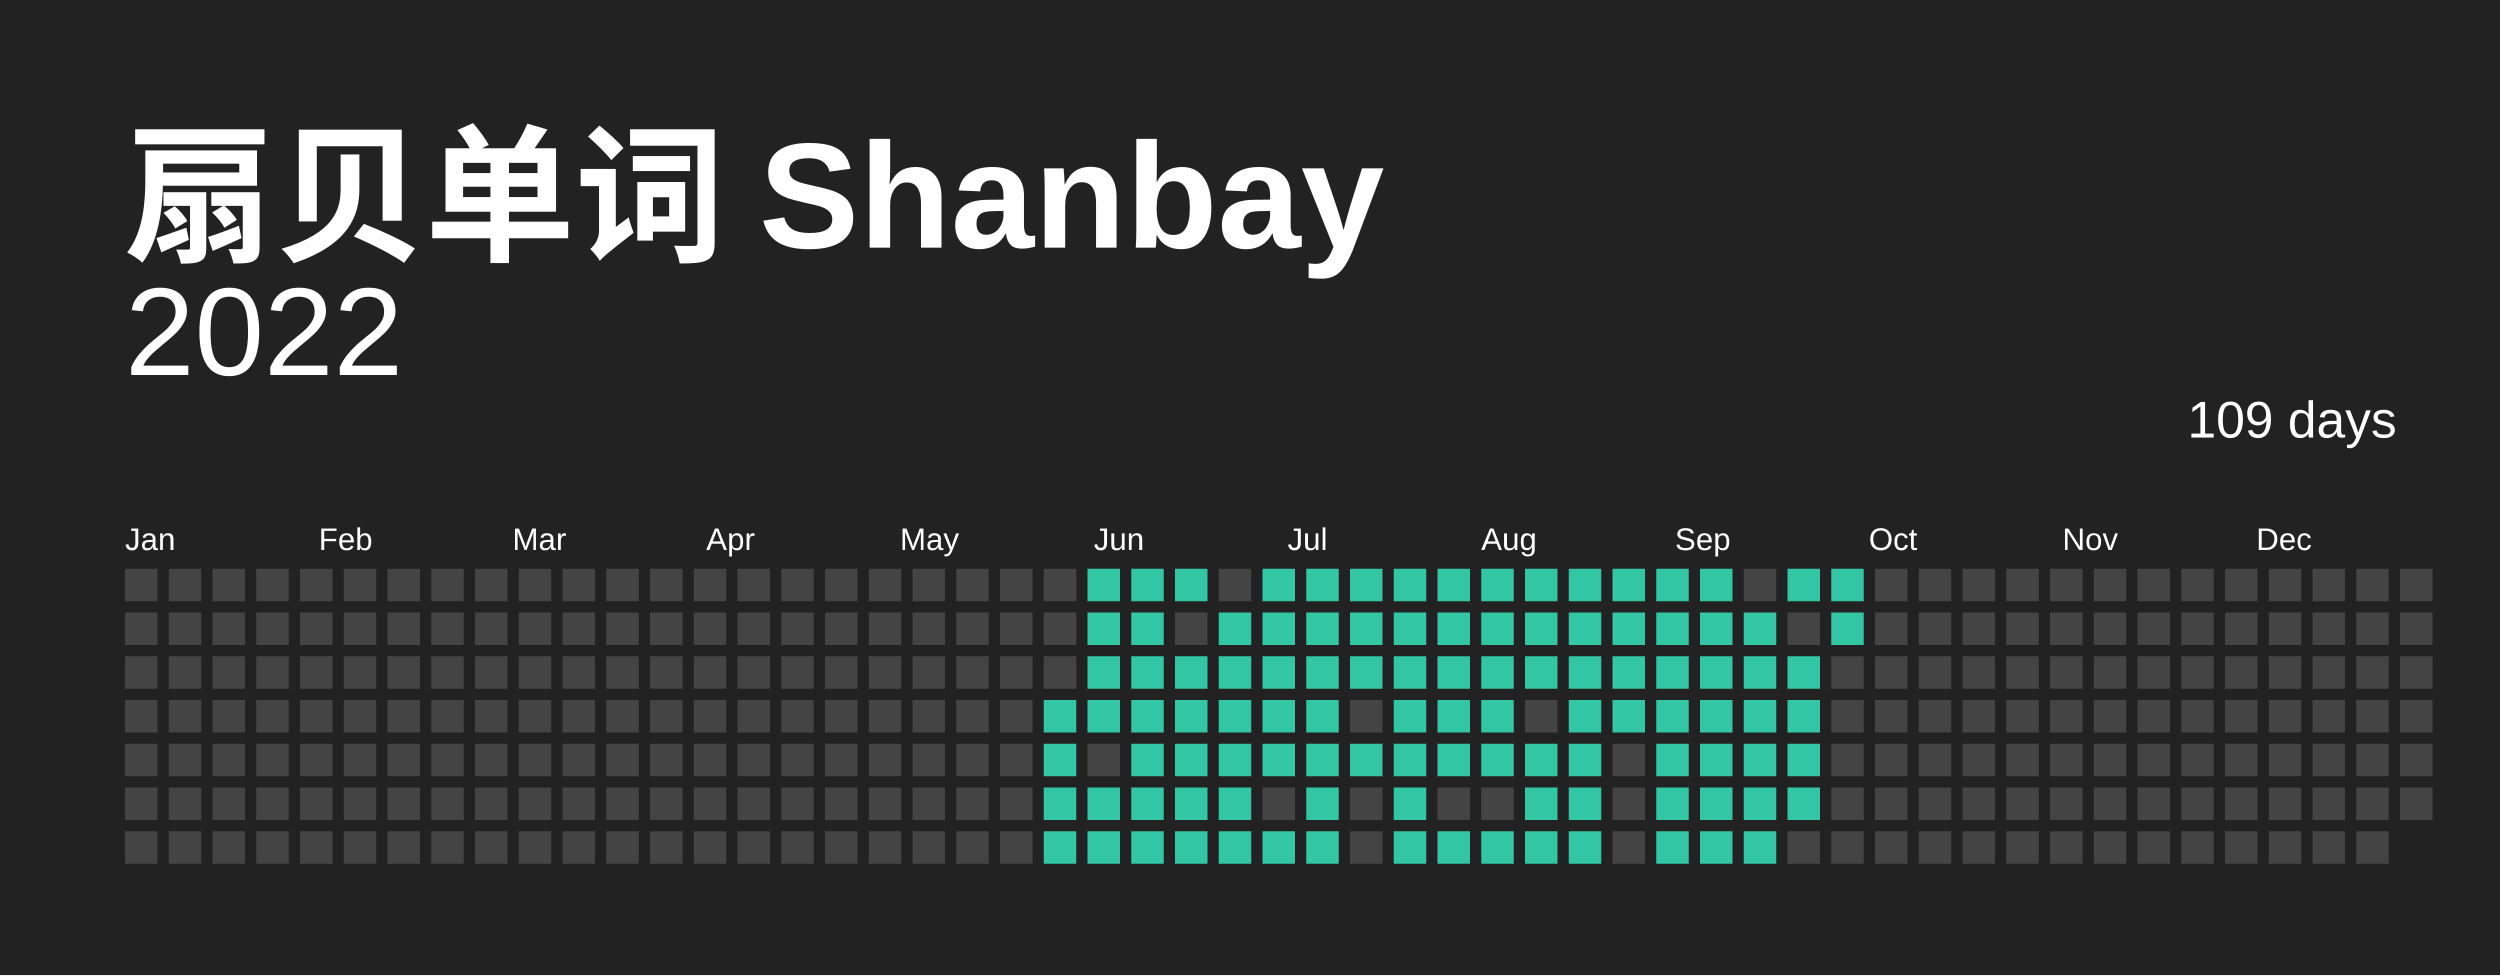
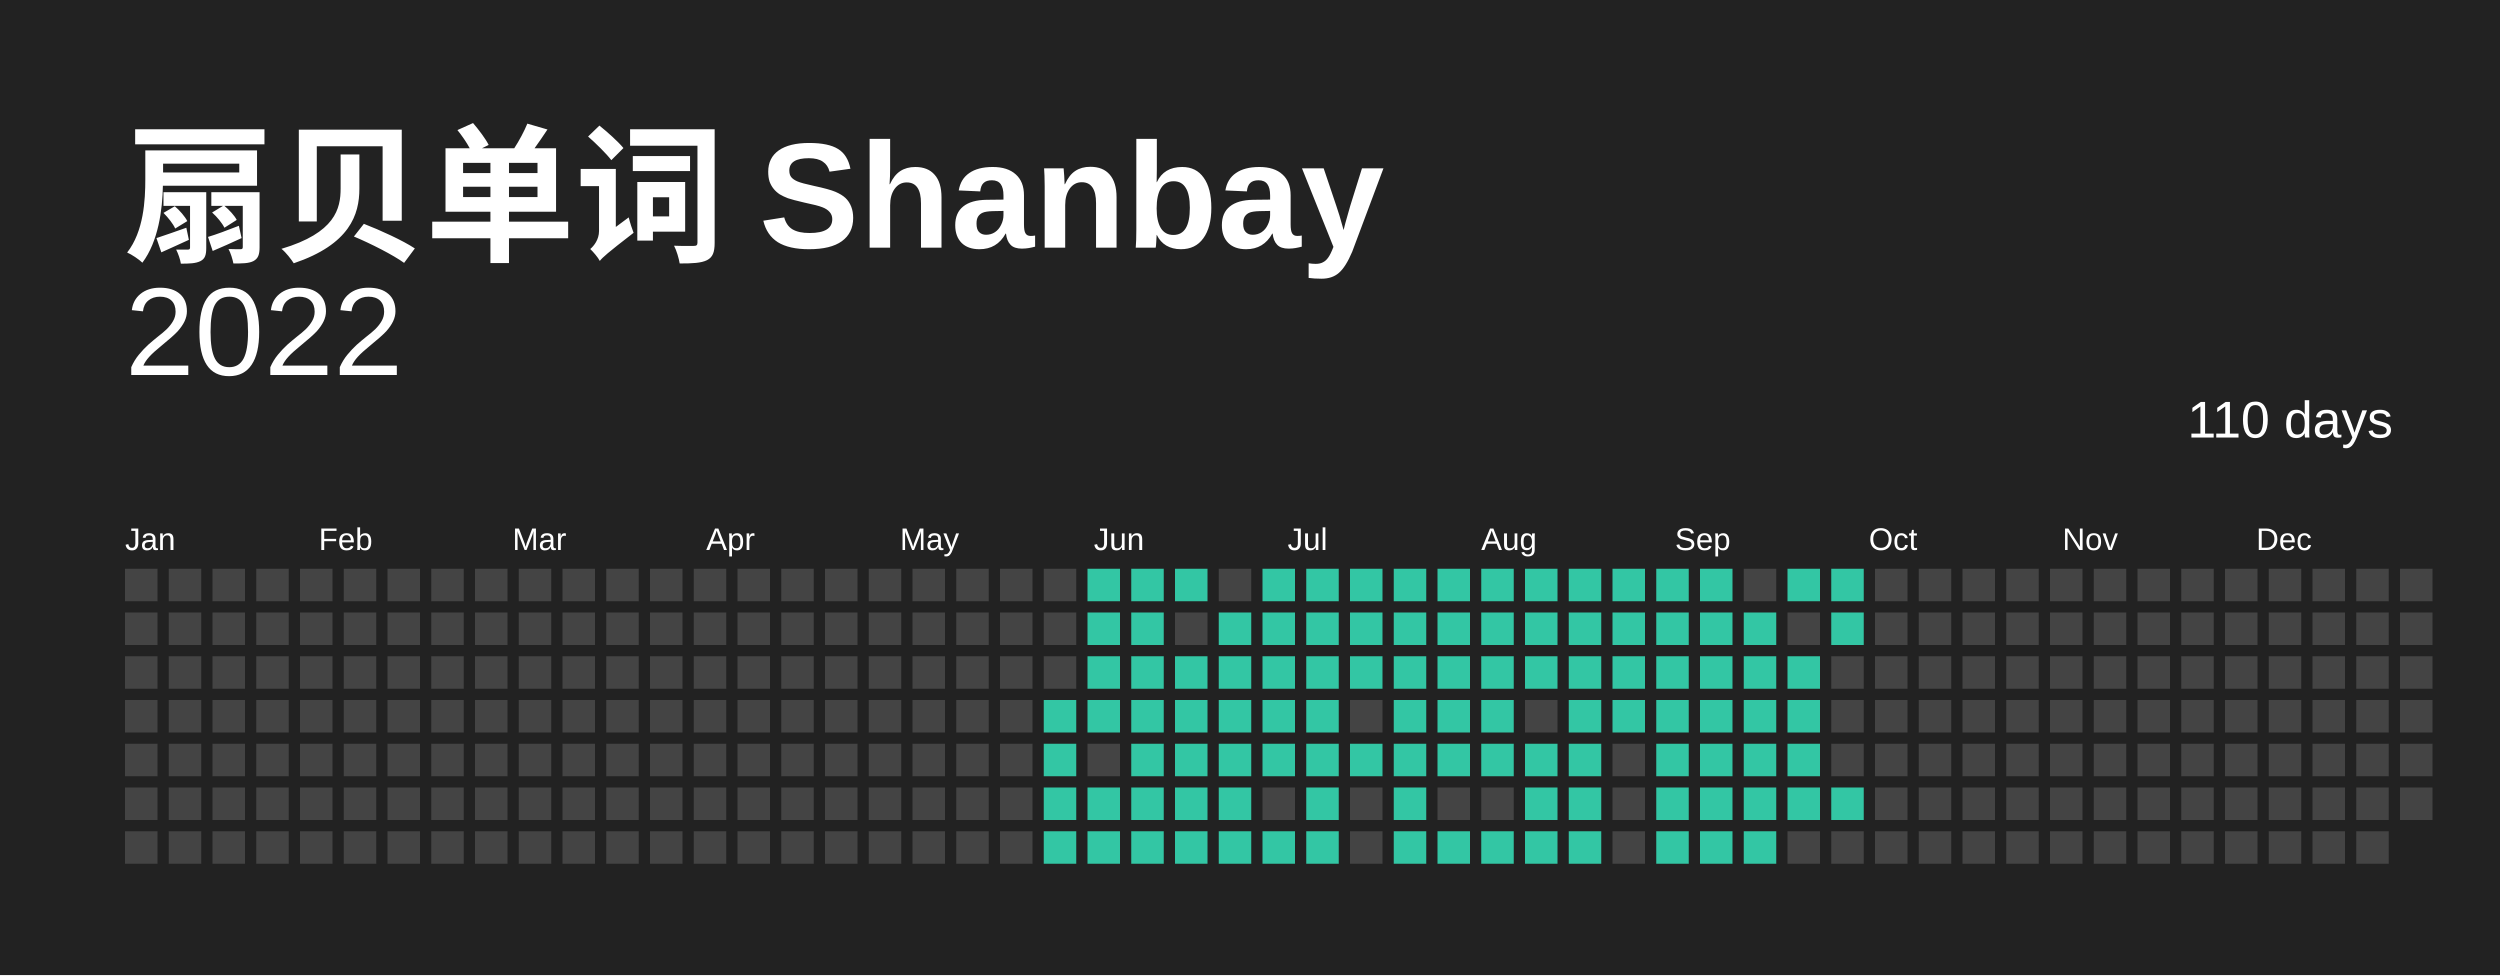
<svg xmlns="http://www.w3.org/2000/svg" baseProfile="full" height="78mm" version="1.1" viewBox="0,0,200,78" width="200mm">
  <defs />
  <rect fill="#222222" height="78" width="200" x="0" y="0" />
  <text fill="#FFFFFF" style="font-size:12px; font-family:Arial; font-weight:bold;" x="10" y="20"> 扇贝单词 Shanbay</text>
  <text alignment-baseline="hanging" fill="#FFFFFF" style="font-size:10.0px; font-family:Arial;" x="10" y="30">2022</text>
-   <text alignment-baseline="hanging" fill="#FFFFFF" style="font-size:4.125px; font-family:Arial;" x="175" y="35">109 days</text>
+   <text alignment-baseline="hanging" fill="#FFFFFF" style="font-size:4.125px; font-family:Arial;" x="175" y="35">110 days</text>
  <text fill="#FFFFFF" style="font-size:2.5px; font-family:Arial" x="10.0" y="44">Jan</text>
  <text fill="#FFFFFF" style="font-size:2.5px; font-family:Arial" x="25.5" y="44">Feb</text>
  <text fill="#FFFFFF" style="font-size:2.5px; font-family:Arial" x="41.0" y="44">Mar</text>
  <text fill="#FFFFFF" style="font-size:2.5px; font-family:Arial" x="56.5" y="44">Apr</text>
  <text fill="#FFFFFF" style="font-size:2.5px; font-family:Arial" x="72.0" y="44">May</text>
  <text fill="#FFFFFF" style="font-size:2.5px; font-family:Arial" x="87.5" y="44">Jun</text>
  <text fill="#FFFFFF" style="font-size:2.5px; font-family:Arial" x="103.0" y="44">Jul</text>
  <text fill="#FFFFFF" style="font-size:2.5px; font-family:Arial" x="118.5" y="44">Aug</text>
  <text fill="#FFFFFF" style="font-size:2.5px; font-family:Arial" x="134.0" y="44">Sep</text>
  <text fill="#FFFFFF" style="font-size:2.5px; font-family:Arial" x="149.5" y="44">Oct</text>
  <text fill="#FFFFFF" style="font-size:2.5px; font-family:Arial" x="165.0" y="44">Nov</text>
  <text fill="#FFFFFF" style="font-size:2.5px; font-family:Arial" x="180.5" y="44">Dec</text>
  <rect fill="#444444" height="2.6" width="2.6" x="10.0" y="45.5" />
  <rect fill="#444444" height="2.6" width="2.6" x="10.0" y="49.0" />
  <rect fill="#444444" height="2.6" width="2.6" x="10.0" y="52.5" />
  <rect fill="#444444" height="2.6" width="2.6" x="10.0" y="56.0" />
  <rect fill="#444444" height="2.6" width="2.6" x="10.0" y="59.5" />
  <rect fill="#444444" height="2.6" width="2.6" x="10.0" y="63.0" />
  <rect fill="#444444" height="2.6" width="2.6" x="10.0" y="66.5" />
  <rect fill="#444444" height="2.6" width="2.6" x="13.5" y="45.5" />
  <rect fill="#444444" height="2.6" width="2.6" x="13.5" y="49.0" />
  <rect fill="#444444" height="2.6" width="2.6" x="13.5" y="52.5" />
  <rect fill="#444444" height="2.6" width="2.6" x="13.5" y="56.0" />
  <rect fill="#444444" height="2.6" width="2.6" x="13.5" y="59.5" />
  <rect fill="#444444" height="2.6" width="2.6" x="13.5" y="63.0" />
  <rect fill="#444444" height="2.6" width="2.6" x="13.5" y="66.5" />
  <rect fill="#444444" height="2.6" width="2.6" x="17.0" y="45.5" />
  <rect fill="#444444" height="2.6" width="2.6" x="17.0" y="49.0" />
  <rect fill="#444444" height="2.6" width="2.6" x="17.0" y="52.5" />
  <rect fill="#444444" height="2.6" width="2.6" x="17.0" y="56.0" />
  <rect fill="#444444" height="2.6" width="2.6" x="17.0" y="59.5" />
  <rect fill="#444444" height="2.6" width="2.6" x="17.0" y="63.0" />
  <rect fill="#444444" height="2.6" width="2.6" x="17.0" y="66.5" />
  <rect fill="#444444" height="2.6" width="2.6" x="20.5" y="45.5" />
  <rect fill="#444444" height="2.6" width="2.6" x="20.5" y="49.0" />
  <rect fill="#444444" height="2.6" width="2.6" x="20.5" y="52.5" />
  <rect fill="#444444" height="2.6" width="2.6" x="20.5" y="56.0" />
  <rect fill="#444444" height="2.6" width="2.6" x="20.5" y="59.5" />
  <rect fill="#444444" height="2.6" width="2.6" x="20.5" y="63.0" />
  <rect fill="#444444" height="2.6" width="2.6" x="20.5" y="66.5" />
  <rect fill="#444444" height="2.6" width="2.6" x="24.0" y="45.5" />
  <rect fill="#444444" height="2.6" width="2.6" x="24.0" y="49.0" />
  <rect fill="#444444" height="2.6" width="2.6" x="24.0" y="52.5" />
  <rect fill="#444444" height="2.6" width="2.6" x="24.0" y="56.0" />
  <rect fill="#444444" height="2.6" width="2.6" x="24.0" y="59.5" />
  <rect fill="#444444" height="2.6" width="2.6" x="24.0" y="63.0" />
  <rect fill="#444444" height="2.6" width="2.6" x="24.0" y="66.5" />
  <rect fill="#444444" height="2.6" width="2.6" x="27.5" y="45.5" />
  <rect fill="#444444" height="2.6" width="2.6" x="27.5" y="49.0" />
  <rect fill="#444444" height="2.6" width="2.6" x="27.5" y="52.5" />
  <rect fill="#444444" height="2.6" width="2.6" x="27.5" y="56.0" />
  <rect fill="#444444" height="2.6" width="2.6" x="27.5" y="59.5" />
  <rect fill="#444444" height="2.6" width="2.6" x="27.5" y="63.0" />
  <rect fill="#444444" height="2.6" width="2.6" x="27.5" y="66.5" />
  <rect fill="#444444" height="2.6" width="2.6" x="31.0" y="45.5" />
  <rect fill="#444444" height="2.6" width="2.6" x="31.0" y="49.0" />
  <rect fill="#444444" height="2.6" width="2.6" x="31.0" y="52.5" />
  <rect fill="#444444" height="2.6" width="2.6" x="31.0" y="56.0" />
  <rect fill="#444444" height="2.6" width="2.6" x="31.0" y="59.5" />
  <rect fill="#444444" height="2.6" width="2.6" x="31.0" y="63.0" />
  <rect fill="#444444" height="2.6" width="2.6" x="31.0" y="66.5" />
  <rect fill="#444444" height="2.6" width="2.6" x="34.5" y="45.5" />
  <rect fill="#444444" height="2.6" width="2.6" x="34.5" y="49.0" />
  <rect fill="#444444" height="2.6" width="2.6" x="34.5" y="52.5" />
  <rect fill="#444444" height="2.6" width="2.6" x="34.5" y="56.0" />
  <rect fill="#444444" height="2.6" width="2.6" x="34.5" y="59.5" />
  <rect fill="#444444" height="2.6" width="2.6" x="34.5" y="63.0" />
  <rect fill="#444444" height="2.6" width="2.6" x="34.5" y="66.5" />
  <rect fill="#444444" height="2.6" width="2.6" x="38.0" y="45.5" />
  <rect fill="#444444" height="2.6" width="2.6" x="38.0" y="49.0" />
  <rect fill="#444444" height="2.6" width="2.6" x="38.0" y="52.5" />
  <rect fill="#444444" height="2.6" width="2.6" x="38.0" y="56.0" />
  <rect fill="#444444" height="2.6" width="2.6" x="38.0" y="59.5" />
  <rect fill="#444444" height="2.6" width="2.6" x="38.0" y="63.0" />
  <rect fill="#444444" height="2.6" width="2.6" x="38.0" y="66.5" />
  <rect fill="#444444" height="2.6" width="2.6" x="41.5" y="45.5" />
  <rect fill="#444444" height="2.6" width="2.6" x="41.5" y="49.0" />
  <rect fill="#444444" height="2.6" width="2.6" x="41.5" y="52.5" />
  <rect fill="#444444" height="2.6" width="2.6" x="41.5" y="56.0" />
  <rect fill="#444444" height="2.6" width="2.6" x="41.5" y="59.5" />
  <rect fill="#444444" height="2.6" width="2.6" x="41.5" y="63.0" />
  <rect fill="#444444" height="2.6" width="2.6" x="41.5" y="66.5" />
  <rect fill="#444444" height="2.6" width="2.6" x="45.0" y="45.5" />
  <rect fill="#444444" height="2.6" width="2.6" x="45.0" y="49.0" />
  <rect fill="#444444" height="2.6" width="2.6" x="45.0" y="52.5" />
  <rect fill="#444444" height="2.6" width="2.6" x="45.0" y="56.0" />
  <rect fill="#444444" height="2.6" width="2.6" x="45.0" y="59.5" />
  <rect fill="#444444" height="2.6" width="2.6" x="45.0" y="63.0" />
  <rect fill="#444444" height="2.6" width="2.6" x="45.0" y="66.5" />
  <rect fill="#444444" height="2.6" width="2.6" x="48.5" y="45.5" />
  <rect fill="#444444" height="2.6" width="2.6" x="48.5" y="49.0" />
  <rect fill="#444444" height="2.6" width="2.6" x="48.5" y="52.5" />
  <rect fill="#444444" height="2.6" width="2.6" x="48.5" y="56.0" />
  <rect fill="#444444" height="2.6" width="2.6" x="48.5" y="59.5" />
  <rect fill="#444444" height="2.6" width="2.6" x="48.5" y="63.0" />
  <rect fill="#444444" height="2.6" width="2.6" x="48.5" y="66.5" />
  <rect fill="#444444" height="2.6" width="2.6" x="52.0" y="45.5" />
  <rect fill="#444444" height="2.6" width="2.6" x="52.0" y="49.0" />
  <rect fill="#444444" height="2.6" width="2.6" x="52.0" y="52.5" />
  <rect fill="#444444" height="2.6" width="2.6" x="52.0" y="56.0" />
  <rect fill="#444444" height="2.6" width="2.6" x="52.0" y="59.5" />
  <rect fill="#444444" height="2.6" width="2.6" x="52.0" y="63.0" />
  <rect fill="#444444" height="2.6" width="2.6" x="52.0" y="66.5" />
  <rect fill="#444444" height="2.6" width="2.6" x="55.5" y="45.5" />
  <rect fill="#444444" height="2.6" width="2.6" x="55.5" y="49.0" />
  <rect fill="#444444" height="2.6" width="2.6" x="55.5" y="52.5" />
  <rect fill="#444444" height="2.6" width="2.6" x="55.5" y="56.0" />
  <rect fill="#444444" height="2.6" width="2.6" x="55.5" y="59.5" />
  <rect fill="#444444" height="2.6" width="2.6" x="55.5" y="63.0" />
  <rect fill="#444444" height="2.6" width="2.6" x="55.5" y="66.5" />
  <rect fill="#444444" height="2.6" width="2.6" x="59.0" y="45.5" />
  <rect fill="#444444" height="2.6" width="2.6" x="59.0" y="49.0" />
  <rect fill="#444444" height="2.6" width="2.6" x="59.0" y="52.5" />
  <rect fill="#444444" height="2.6" width="2.6" x="59.0" y="56.0" />
  <rect fill="#444444" height="2.6" width="2.6" x="59.0" y="59.5" />
  <rect fill="#444444" height="2.6" width="2.6" x="59.0" y="63.0" />
  <rect fill="#444444" height="2.6" width="2.6" x="59.0" y="66.5" />
  <rect fill="#444444" height="2.6" width="2.6" x="62.5" y="45.5" />
  <rect fill="#444444" height="2.6" width="2.6" x="62.5" y="49.0" />
  <rect fill="#444444" height="2.6" width="2.6" x="62.5" y="52.5" />
  <rect fill="#444444" height="2.6" width="2.6" x="62.5" y="56.0" />
  <rect fill="#444444" height="2.6" width="2.6" x="62.5" y="59.5" />
  <rect fill="#444444" height="2.6" width="2.6" x="62.5" y="63.0" />
  <rect fill="#444444" height="2.6" width="2.6" x="62.5" y="66.5" />
  <rect fill="#444444" height="2.6" width="2.6" x="66.0" y="45.5" />
  <rect fill="#444444" height="2.6" width="2.6" x="66.0" y="49.0" />
  <rect fill="#444444" height="2.6" width="2.6" x="66.0" y="52.5" />
  <rect fill="#444444" height="2.6" width="2.6" x="66.0" y="56.0" />
  <rect fill="#444444" height="2.6" width="2.6" x="66.0" y="59.5" />
  <rect fill="#444444" height="2.6" width="2.6" x="66.0" y="63.0" />
  <rect fill="#444444" height="2.6" width="2.6" x="66.0" y="66.5" />
  <rect fill="#444444" height="2.6" width="2.6" x="69.5" y="45.5" />
  <rect fill="#444444" height="2.6" width="2.6" x="69.5" y="49.0" />
  <rect fill="#444444" height="2.6" width="2.6" x="69.5" y="52.5" />
  <rect fill="#444444" height="2.6" width="2.6" x="69.5" y="56.0" />
  <rect fill="#444444" height="2.6" width="2.6" x="69.5" y="59.5" />
  <rect fill="#444444" height="2.6" width="2.6" x="69.5" y="63.0" />
  <rect fill="#444444" height="2.6" width="2.6" x="69.5" y="66.5" />
  <rect fill="#444444" height="2.6" width="2.6" x="73.0" y="45.5" />
  <rect fill="#444444" height="2.6" width="2.6" x="73.0" y="49.0" />
  <rect fill="#444444" height="2.6" width="2.6" x="73.0" y="52.5" />
  <rect fill="#444444" height="2.6" width="2.6" x="73.0" y="56.0" />
  <rect fill="#444444" height="2.6" width="2.6" x="73.0" y="59.5" />
  <rect fill="#444444" height="2.6" width="2.6" x="73.0" y="63.0" />
  <rect fill="#444444" height="2.6" width="2.6" x="73.0" y="66.5" />
  <rect fill="#444444" height="2.6" width="2.6" x="76.5" y="45.5" />
  <rect fill="#444444" height="2.6" width="2.6" x="76.5" y="49.0" />
  <rect fill="#444444" height="2.6" width="2.6" x="76.5" y="52.5" />
  <rect fill="#444444" height="2.6" width="2.6" x="76.5" y="56.0" />
  <rect fill="#444444" height="2.6" width="2.6" x="76.5" y="59.5" />
  <rect fill="#444444" height="2.6" width="2.6" x="76.5" y="63.0" />
  <rect fill="#444444" height="2.6" width="2.6" x="76.5" y="66.5" />
  <rect fill="#444444" height="2.6" width="2.6" x="80.0" y="45.5" />
  <rect fill="#444444" height="2.6" width="2.6" x="80.0" y="49.0" />
  <rect fill="#444444" height="2.6" width="2.6" x="80.0" y="52.5" />
  <rect fill="#444444" height="2.6" width="2.6" x="80.0" y="56.0" />
  <rect fill="#444444" height="2.6" width="2.6" x="80.0" y="59.5" />
  <rect fill="#444444" height="2.6" width="2.6" x="80.0" y="63.0" />
  <rect fill="#444444" height="2.6" width="2.6" x="80.0" y="66.5" />
  <rect fill="#444444" height="2.6" width="2.6" x="83.5" y="45.5" />
  <rect fill="#444444" height="2.6" width="2.6" x="83.5" y="49.0" />
  <rect fill="#444444" height="2.6" width="2.6" x="83.5" y="52.5" />
  <rect fill="#33C6A4" height="2.6" width="2.6" x="83.5" y="56.0" />
  <rect fill="#33C6A4" height="2.6" width="2.6" x="83.5" y="59.5" />
  <rect fill="#33C6A4" height="2.6" width="2.6" x="83.5" y="63.0" />
  <rect fill="#33C6A4" height="2.6" width="2.6" x="83.5" y="66.5" />
  <rect fill="#33C6A4" height="2.6" width="2.6" x="87.0" y="45.5" />
  <rect fill="#33C6A4" height="2.6" width="2.6" x="87.0" y="49.0" />
  <rect fill="#33C6A4" height="2.6" width="2.6" x="87.0" y="52.5" />
  <rect fill="#33C6A4" height="2.6" width="2.6" x="87.0" y="56.0" />
  <rect fill="#444444" height="2.6" width="2.6" x="87.0" y="59.5" />
  <rect fill="#33C6A4" height="2.6" width="2.6" x="87.0" y="63.0" />
  <rect fill="#33C6A4" height="2.6" width="2.6" x="87.0" y="66.5" />
  <rect fill="#33C6A4" height="2.6" width="2.6" x="90.5" y="45.5" />
  <rect fill="#33C6A4" height="2.6" width="2.6" x="90.5" y="49.0" />
  <rect fill="#33C6A4" height="2.6" width="2.6" x="90.5" y="52.5" />
  <rect fill="#33C6A4" height="2.6" width="2.6" x="90.5" y="56.0" />
  <rect fill="#33C6A4" height="2.6" width="2.6" x="90.5" y="59.5" />
  <rect fill="#33C6A4" height="2.6" width="2.6" x="90.5" y="63.0" />
  <rect fill="#33C6A4" height="2.6" width="2.6" x="90.5" y="66.5" />
  <rect fill="#33C6A4" height="2.6" width="2.6" x="94.0" y="45.5" />
  <rect fill="#444444" height="2.6" width="2.6" x="94.0" y="49.0" />
  <rect fill="#33C6A4" height="2.6" width="2.6" x="94.0" y="52.5" />
  <rect fill="#33C6A4" height="2.6" width="2.6" x="94.0" y="56.0" />
  <rect fill="#33C6A4" height="2.6" width="2.6" x="94.0" y="59.5" />
  <rect fill="#33C6A4" height="2.6" width="2.6" x="94.0" y="63.0" />
  <rect fill="#33C6A4" height="2.6" width="2.6" x="94.0" y="66.5" />
  <rect fill="#444444" height="2.6" width="2.6" x="97.5" y="45.5" />
  <rect fill="#33C6A4" height="2.6" width="2.6" x="97.5" y="49.0" />
  <rect fill="#33C6A4" height="2.6" width="2.6" x="97.5" y="52.5" />
  <rect fill="#33C6A4" height="2.6" width="2.6" x="97.5" y="56.0" />
  <rect fill="#33C6A4" height="2.6" width="2.6" x="97.5" y="59.5" />
  <rect fill="#33C6A4" height="2.6" width="2.6" x="97.5" y="63.0" />
  <rect fill="#33C6A4" height="2.6" width="2.6" x="97.5" y="66.5" />
  <rect fill="#33C6A4" height="2.6" width="2.6" x="101.0" y="45.5" />
  <rect fill="#33C6A4" height="2.6" width="2.6" x="101.0" y="49.0" />
  <rect fill="#33C6A4" height="2.6" width="2.6" x="101.0" y="52.5" />
  <rect fill="#33C6A4" height="2.6" width="2.6" x="101.0" y="56.0" />
  <rect fill="#33C6A4" height="2.6" width="2.6" x="101.0" y="59.5" />
  <rect fill="#444444" height="2.6" width="2.6" x="101.0" y="63.0" />
  <rect fill="#33C6A4" height="2.6" width="2.6" x="101.0" y="66.5" />
  <rect fill="#33C6A4" height="2.6" width="2.6" x="104.5" y="45.5" />
  <rect fill="#33C6A4" height="2.6" width="2.6" x="104.5" y="49.0" />
  <rect fill="#33C6A4" height="2.6" width="2.6" x="104.5" y="52.5" />
  <rect fill="#33C6A4" height="2.6" width="2.6" x="104.5" y="56.0" />
  <rect fill="#33C6A4" height="2.6" width="2.6" x="104.5" y="59.5" />
  <rect fill="#33C6A4" height="2.6" width="2.6" x="104.5" y="63.0" />
  <rect fill="#33C6A4" height="2.6" width="2.6" x="104.5" y="66.5" />
  <rect fill="#33C6A4" height="2.6" width="2.6" x="108.0" y="45.5" />
  <rect fill="#33C6A4" height="2.6" width="2.6" x="108.0" y="49.0" />
  <rect fill="#33C6A4" height="2.6" width="2.6" x="108.0" y="52.5" />
  <rect fill="#444444" height="2.6" width="2.6" x="108.0" y="56.0" />
  <rect fill="#33C6A4" height="2.6" width="2.6" x="108.0" y="59.5" />
  <rect fill="#444444" height="2.6" width="2.6" x="108.0" y="63.0" />
  <rect fill="#444444" height="2.6" width="2.6" x="108.0" y="66.5" />
  <rect fill="#33C6A4" height="2.6" width="2.6" x="111.5" y="45.5" />
  <rect fill="#33C6A4" height="2.6" width="2.6" x="111.5" y="49.0" />
  <rect fill="#33C6A4" height="2.6" width="2.6" x="111.5" y="52.5" />
  <rect fill="#33C6A4" height="2.6" width="2.6" x="111.5" y="56.0" />
  <rect fill="#33C6A4" height="2.6" width="2.6" x="111.5" y="59.5" />
  <rect fill="#33C6A4" height="2.6" width="2.6" x="111.5" y="63.0" />
  <rect fill="#33C6A4" height="2.6" width="2.6" x="111.5" y="66.5" />
  <rect fill="#33C6A4" height="2.6" width="2.6" x="115.0" y="45.5" />
  <rect fill="#33C6A4" height="2.6" width="2.6" x="115.0" y="49.0" />
  <rect fill="#33C6A4" height="2.6" width="2.6" x="115.0" y="52.5" />
  <rect fill="#33C6A4" height="2.6" width="2.6" x="115.0" y="56.0" />
  <rect fill="#33C6A4" height="2.6" width="2.6" x="115.0" y="59.5" />
  <rect fill="#444444" height="2.6" width="2.6" x="115.0" y="63.0" />
  <rect fill="#33C6A4" height="2.6" width="2.6" x="115.0" y="66.5" />
  <rect fill="#33C6A4" height="2.6" width="2.6" x="118.5" y="45.5" />
  <rect fill="#33C6A4" height="2.6" width="2.6" x="118.5" y="49.0" />
  <rect fill="#33C6A4" height="2.6" width="2.6" x="118.5" y="52.5" />
  <rect fill="#33C6A4" height="2.6" width="2.6" x="118.5" y="56.0" />
  <rect fill="#33C6A4" height="2.6" width="2.6" x="118.5" y="59.5" />
  <rect fill="#444444" height="2.6" width="2.6" x="118.5" y="63.0" />
  <rect fill="#33C6A4" height="2.6" width="2.6" x="118.5" y="66.5" />
  <rect fill="#33C6A4" height="2.6" width="2.6" x="122.0" y="45.5" />
  <rect fill="#33C6A4" height="2.6" width="2.6" x="122.0" y="49.0" />
  <rect fill="#33C6A4" height="2.6" width="2.6" x="122.0" y="52.5" />
  <rect fill="#444444" height="2.6" width="2.6" x="122.0" y="56.0" />
  <rect fill="#33C6A4" height="2.6" width="2.6" x="122.0" y="59.5" />
  <rect fill="#33C6A4" height="2.6" width="2.6" x="122.0" y="63.0" />
  <rect fill="#33C6A4" height="2.6" width="2.6" x="122.0" y="66.5" />
  <rect fill="#33C6A4" height="2.6" width="2.6" x="125.5" y="45.5" />
  <rect fill="#33C6A4" height="2.6" width="2.6" x="125.5" y="49.0" />
  <rect fill="#33C6A4" height="2.6" width="2.6" x="125.5" y="52.5" />
  <rect fill="#33C6A4" height="2.6" width="2.6" x="125.5" y="56.0" />
  <rect fill="#33C6A4" height="2.6" width="2.6" x="125.5" y="59.5" />
  <rect fill="#33C6A4" height="2.6" width="2.6" x="125.5" y="63.0" />
  <rect fill="#33C6A4" height="2.6" width="2.6" x="125.5" y="66.5" />
  <rect fill="#33C6A4" height="2.6" width="2.6" x="129.0" y="45.5" />
  <rect fill="#33C6A4" height="2.6" width="2.6" x="129.0" y="49.0" />
  <rect fill="#33C6A4" height="2.6" width="2.6" x="129.0" y="52.5" />
  <rect fill="#33C6A4" height="2.6" width="2.6" x="129.0" y="56.0" />
  <rect fill="#444444" height="2.6" width="2.6" x="129.0" y="59.5" />
  <rect fill="#444444" height="2.6" width="2.6" x="129.0" y="63.0" />
  <rect fill="#444444" height="2.6" width="2.6" x="129.0" y="66.5" />
  <rect fill="#33C6A4" height="2.6" width="2.6" x="132.5" y="45.5" />
  <rect fill="#33C6A4" height="2.6" width="2.6" x="132.5" y="49.0" />
  <rect fill="#33C6A4" height="2.6" width="2.6" x="132.5" y="52.5" />
  <rect fill="#33C6A4" height="2.6" width="2.6" x="132.5" y="56.0" />
  <rect fill="#33C6A4" height="2.6" width="2.6" x="132.5" y="59.5" />
  <rect fill="#33C6A4" height="2.6" width="2.6" x="132.5" y="63.0" />
  <rect fill="#33C6A4" height="2.6" width="2.6" x="132.5" y="66.5" />
  <rect fill="#33C6A4" height="2.6" width="2.6" x="136.0" y="45.5" />
  <rect fill="#33C6A4" height="2.6" width="2.6" x="136.0" y="49.0" />
  <rect fill="#33C6A4" height="2.6" width="2.6" x="136.0" y="52.5" />
  <rect fill="#33C6A4" height="2.6" width="2.6" x="136.0" y="56.0" />
  <rect fill="#33C6A4" height="2.6" width="2.6" x="136.0" y="59.5" />
  <rect fill="#33C6A4" height="2.6" width="2.6" x="136.0" y="63.0" />
  <rect fill="#33C6A4" height="2.6" width="2.6" x="136.0" y="66.5" />
  <rect fill="#444444" height="2.6" width="2.6" x="139.5" y="45.5" />
  <rect fill="#33C6A4" height="2.6" width="2.6" x="139.5" y="49.0" />
  <rect fill="#33C6A4" height="2.6" width="2.6" x="139.5" y="52.5" />
  <rect fill="#33C6A4" height="2.6" width="2.6" x="139.5" y="56.0" />
  <rect fill="#33C6A4" height="2.6" width="2.6" x="139.5" y="59.5" />
  <rect fill="#33C6A4" height="2.6" width="2.6" x="139.5" y="63.0" />
  <rect fill="#33C6A4" height="2.6" width="2.6" x="139.5" y="66.5" />
  <rect fill="#33C6A4" height="2.6" width="2.6" x="143.0" y="45.5" />
  <rect fill="#444444" height="2.6" width="2.6" x="143.0" y="49.0" />
  <rect fill="#33C6A4" height="2.6" width="2.6" x="143.0" y="52.5" />
  <rect fill="#33C6A4" height="2.6" width="2.6" x="143.0" y="56.0" />
  <rect fill="#33C6A4" height="2.6" width="2.6" x="143.0" y="59.5" />
  <rect fill="#33C6A4" height="2.6" width="2.6" x="143.0" y="63.0" />
  <rect fill="#444444" height="2.6" width="2.6" x="143.0" y="66.5" />
  <rect fill="#33C6A4" height="2.6" width="2.6" x="146.5" y="45.5" />
  <rect fill="#33C6A4" height="2.6" width="2.6" x="146.5" y="49.0" />
  <rect fill="#444444" height="2.6" width="2.6" x="146.5" y="52.5" />
  <rect fill="#444444" height="2.6" width="2.6" x="146.5" y="56.0" />
  <rect fill="#444444" height="2.6" width="2.6" x="146.5" y="59.5" />
-   <rect fill="#444444" height="2.6" width="2.6" x="146.5" y="63.0" />
+   <rect fill="#33C6A4" height="2.6" width="2.6" x="146.5" y="63.0" />
  <rect fill="#444444" height="2.6" width="2.6" x="146.5" y="66.5" />
  <rect fill="#444444" height="2.6" width="2.6" x="150.0" y="45.5" />
  <rect fill="#444444" height="2.6" width="2.6" x="150.0" y="49.0" />
  <rect fill="#444444" height="2.6" width="2.6" x="150.0" y="52.5" />
  <rect fill="#444444" height="2.6" width="2.6" x="150.0" y="56.0" />
  <rect fill="#444444" height="2.6" width="2.6" x="150.0" y="59.5" />
  <rect fill="#444444" height="2.6" width="2.6" x="150.0" y="63.0" />
  <rect fill="#444444" height="2.6" width="2.6" x="150.0" y="66.5" />
  <rect fill="#444444" height="2.6" width="2.6" x="153.5" y="45.5" />
  <rect fill="#444444" height="2.6" width="2.6" x="153.5" y="49.0" />
  <rect fill="#444444" height="2.6" width="2.6" x="153.5" y="52.5" />
  <rect fill="#444444" height="2.6" width="2.6" x="153.5" y="56.0" />
  <rect fill="#444444" height="2.6" width="2.6" x="153.5" y="59.5" />
  <rect fill="#444444" height="2.6" width="2.6" x="153.5" y="63.0" />
  <rect fill="#444444" height="2.6" width="2.6" x="153.5" y="66.5" />
  <rect fill="#444444" height="2.6" width="2.6" x="157.0" y="45.5" />
  <rect fill="#444444" height="2.6" width="2.6" x="157.0" y="49.0" />
  <rect fill="#444444" height="2.6" width="2.6" x="157.0" y="52.5" />
  <rect fill="#444444" height="2.6" width="2.6" x="157.0" y="56.0" />
  <rect fill="#444444" height="2.6" width="2.6" x="157.0" y="59.5" />
  <rect fill="#444444" height="2.6" width="2.6" x="157.0" y="63.0" />
  <rect fill="#444444" height="2.6" width="2.6" x="157.0" y="66.5" />
  <rect fill="#444444" height="2.6" width="2.6" x="160.5" y="45.5" />
  <rect fill="#444444" height="2.6" width="2.6" x="160.5" y="49.0" />
  <rect fill="#444444" height="2.6" width="2.6" x="160.5" y="52.5" />
  <rect fill="#444444" height="2.6" width="2.6" x="160.5" y="56.0" />
  <rect fill="#444444" height="2.6" width="2.6" x="160.5" y="59.5" />
  <rect fill="#444444" height="2.6" width="2.6" x="160.5" y="63.0" />
  <rect fill="#444444" height="2.6" width="2.6" x="160.5" y="66.5" />
  <rect fill="#444444" height="2.6" width="2.6" x="164.0" y="45.5" />
  <rect fill="#444444" height="2.6" width="2.6" x="164.0" y="49.0" />
  <rect fill="#444444" height="2.6" width="2.6" x="164.0" y="52.5" />
  <rect fill="#444444" height="2.6" width="2.6" x="164.0" y="56.0" />
  <rect fill="#444444" height="2.6" width="2.6" x="164.0" y="59.5" />
  <rect fill="#444444" height="2.6" width="2.6" x="164.0" y="63.0" />
  <rect fill="#444444" height="2.6" width="2.6" x="164.0" y="66.5" />
  <rect fill="#444444" height="2.6" width="2.6" x="167.5" y="45.5" />
  <rect fill="#444444" height="2.6" width="2.6" x="167.5" y="49.0" />
  <rect fill="#444444" height="2.6" width="2.6" x="167.5" y="52.5" />
  <rect fill="#444444" height="2.6" width="2.6" x="167.5" y="56.0" />
  <rect fill="#444444" height="2.6" width="2.6" x="167.5" y="59.5" />
  <rect fill="#444444" height="2.6" width="2.6" x="167.5" y="63.0" />
  <rect fill="#444444" height="2.6" width="2.6" x="167.5" y="66.5" />
  <rect fill="#444444" height="2.6" width="2.6" x="171.0" y="45.5" />
  <rect fill="#444444" height="2.6" width="2.6" x="171.0" y="49.0" />
  <rect fill="#444444" height="2.6" width="2.6" x="171.0" y="52.5" />
  <rect fill="#444444" height="2.6" width="2.6" x="171.0" y="56.0" />
  <rect fill="#444444" height="2.6" width="2.6" x="171.0" y="59.5" />
  <rect fill="#444444" height="2.6" width="2.6" x="171.0" y="63.0" />
  <rect fill="#444444" height="2.6" width="2.6" x="171.0" y="66.5" />
  <rect fill="#444444" height="2.6" width="2.6" x="174.5" y="45.5" />
  <rect fill="#444444" height="2.6" width="2.6" x="174.5" y="49.0" />
  <rect fill="#444444" height="2.6" width="2.6" x="174.5" y="52.5" />
  <rect fill="#444444" height="2.6" width="2.6" x="174.5" y="56.0" />
  <rect fill="#444444" height="2.6" width="2.6" x="174.5" y="59.5" />
  <rect fill="#444444" height="2.6" width="2.6" x="174.5" y="63.0" />
  <rect fill="#444444" height="2.6" width="2.6" x="174.5" y="66.5" />
  <rect fill="#444444" height="2.6" width="2.6" x="178.0" y="45.5" />
  <rect fill="#444444" height="2.6" width="2.6" x="178.0" y="49.0" />
  <rect fill="#444444" height="2.6" width="2.6" x="178.0" y="52.5" />
  <rect fill="#444444" height="2.6" width="2.6" x="178.0" y="56.0" />
  <rect fill="#444444" height="2.6" width="2.6" x="178.0" y="59.5" />
  <rect fill="#444444" height="2.6" width="2.6" x="178.0" y="63.0" />
  <rect fill="#444444" height="2.6" width="2.6" x="178.0" y="66.5" />
  <rect fill="#444444" height="2.6" width="2.6" x="181.5" y="45.5" />
  <rect fill="#444444" height="2.6" width="2.6" x="181.5" y="49.0" />
  <rect fill="#444444" height="2.6" width="2.6" x="181.5" y="52.5" />
  <rect fill="#444444" height="2.6" width="2.6" x="181.5" y="56.0" />
  <rect fill="#444444" height="2.6" width="2.6" x="181.5" y="59.5" />
  <rect fill="#444444" height="2.6" width="2.6" x="181.5" y="63.0" />
  <rect fill="#444444" height="2.6" width="2.6" x="181.5" y="66.5" />
  <rect fill="#444444" height="2.6" width="2.6" x="185.0" y="45.5" />
  <rect fill="#444444" height="2.6" width="2.6" x="185.0" y="49.0" />
  <rect fill="#444444" height="2.6" width="2.6" x="185.0" y="52.5" />
  <rect fill="#444444" height="2.6" width="2.6" x="185.0" y="56.0" />
  <rect fill="#444444" height="2.6" width="2.6" x="185.0" y="59.5" />
  <rect fill="#444444" height="2.6" width="2.6" x="185.0" y="63.0" />
  <rect fill="#444444" height="2.6" width="2.6" x="185.0" y="66.5" />
  <rect fill="#444444" height="2.6" width="2.6" x="188.5" y="45.5" />
  <rect fill="#444444" height="2.6" width="2.6" x="188.5" y="49.0" />
  <rect fill="#444444" height="2.6" width="2.6" x="188.5" y="52.5" />
  <rect fill="#444444" height="2.6" width="2.6" x="188.5" y="56.0" />
  <rect fill="#444444" height="2.6" width="2.6" x="188.5" y="59.5" />
  <rect fill="#444444" height="2.6" width="2.6" x="188.5" y="63.0" />
  <rect fill="#444444" height="2.6" width="2.6" x="188.5" y="66.5" />
  <rect fill="#444444" height="2.6" width="2.6" x="192.0" y="45.5" />
  <rect fill="#444444" height="2.6" width="2.6" x="192.0" y="49.0" />
  <rect fill="#444444" height="2.6" width="2.6" x="192.0" y="52.5" />
  <rect fill="#444444" height="2.6" width="2.6" x="192.0" y="56.0" />
  <rect fill="#444444" height="2.6" width="2.6" x="192.0" y="59.5" />
  <rect fill="#444444" height="2.6" width="2.6" x="192.0" y="63.0" />
</svg>
